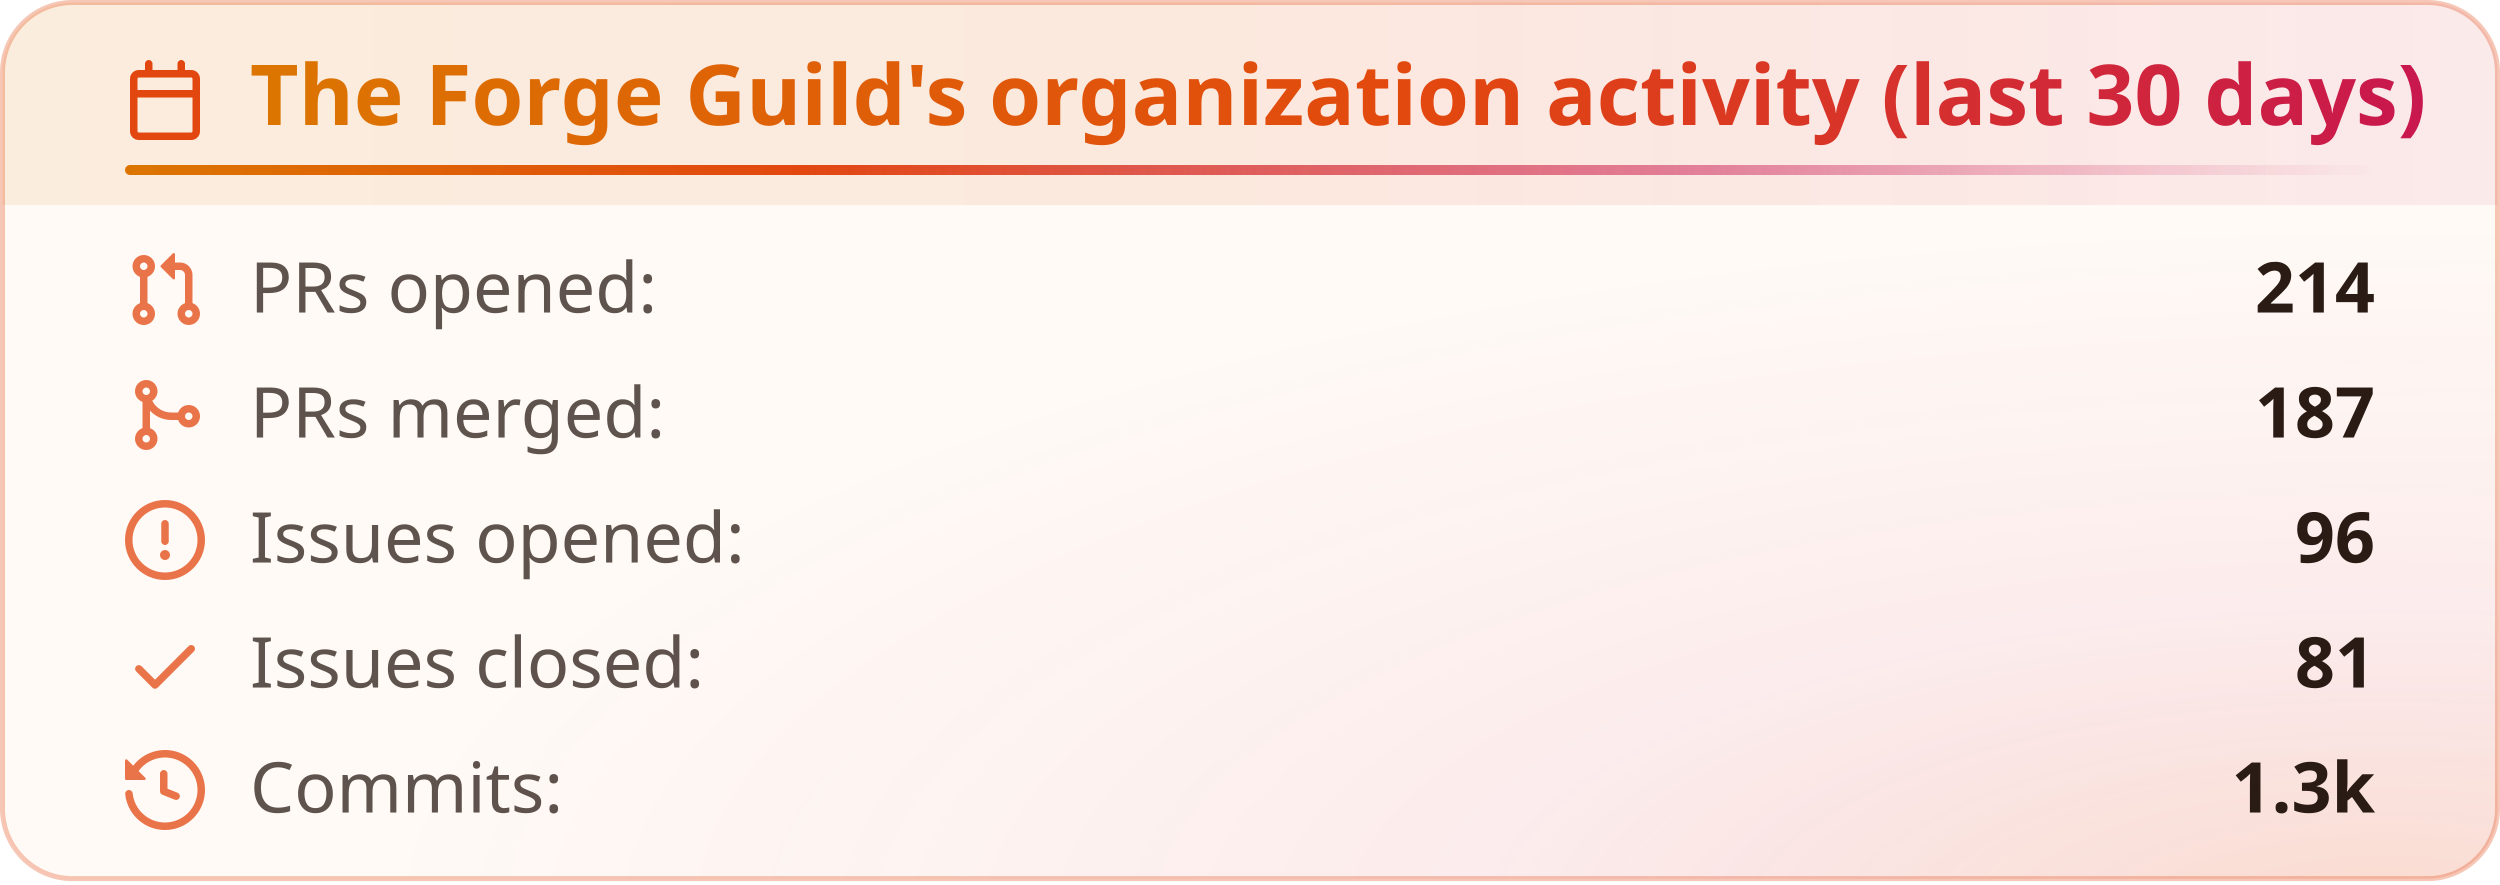
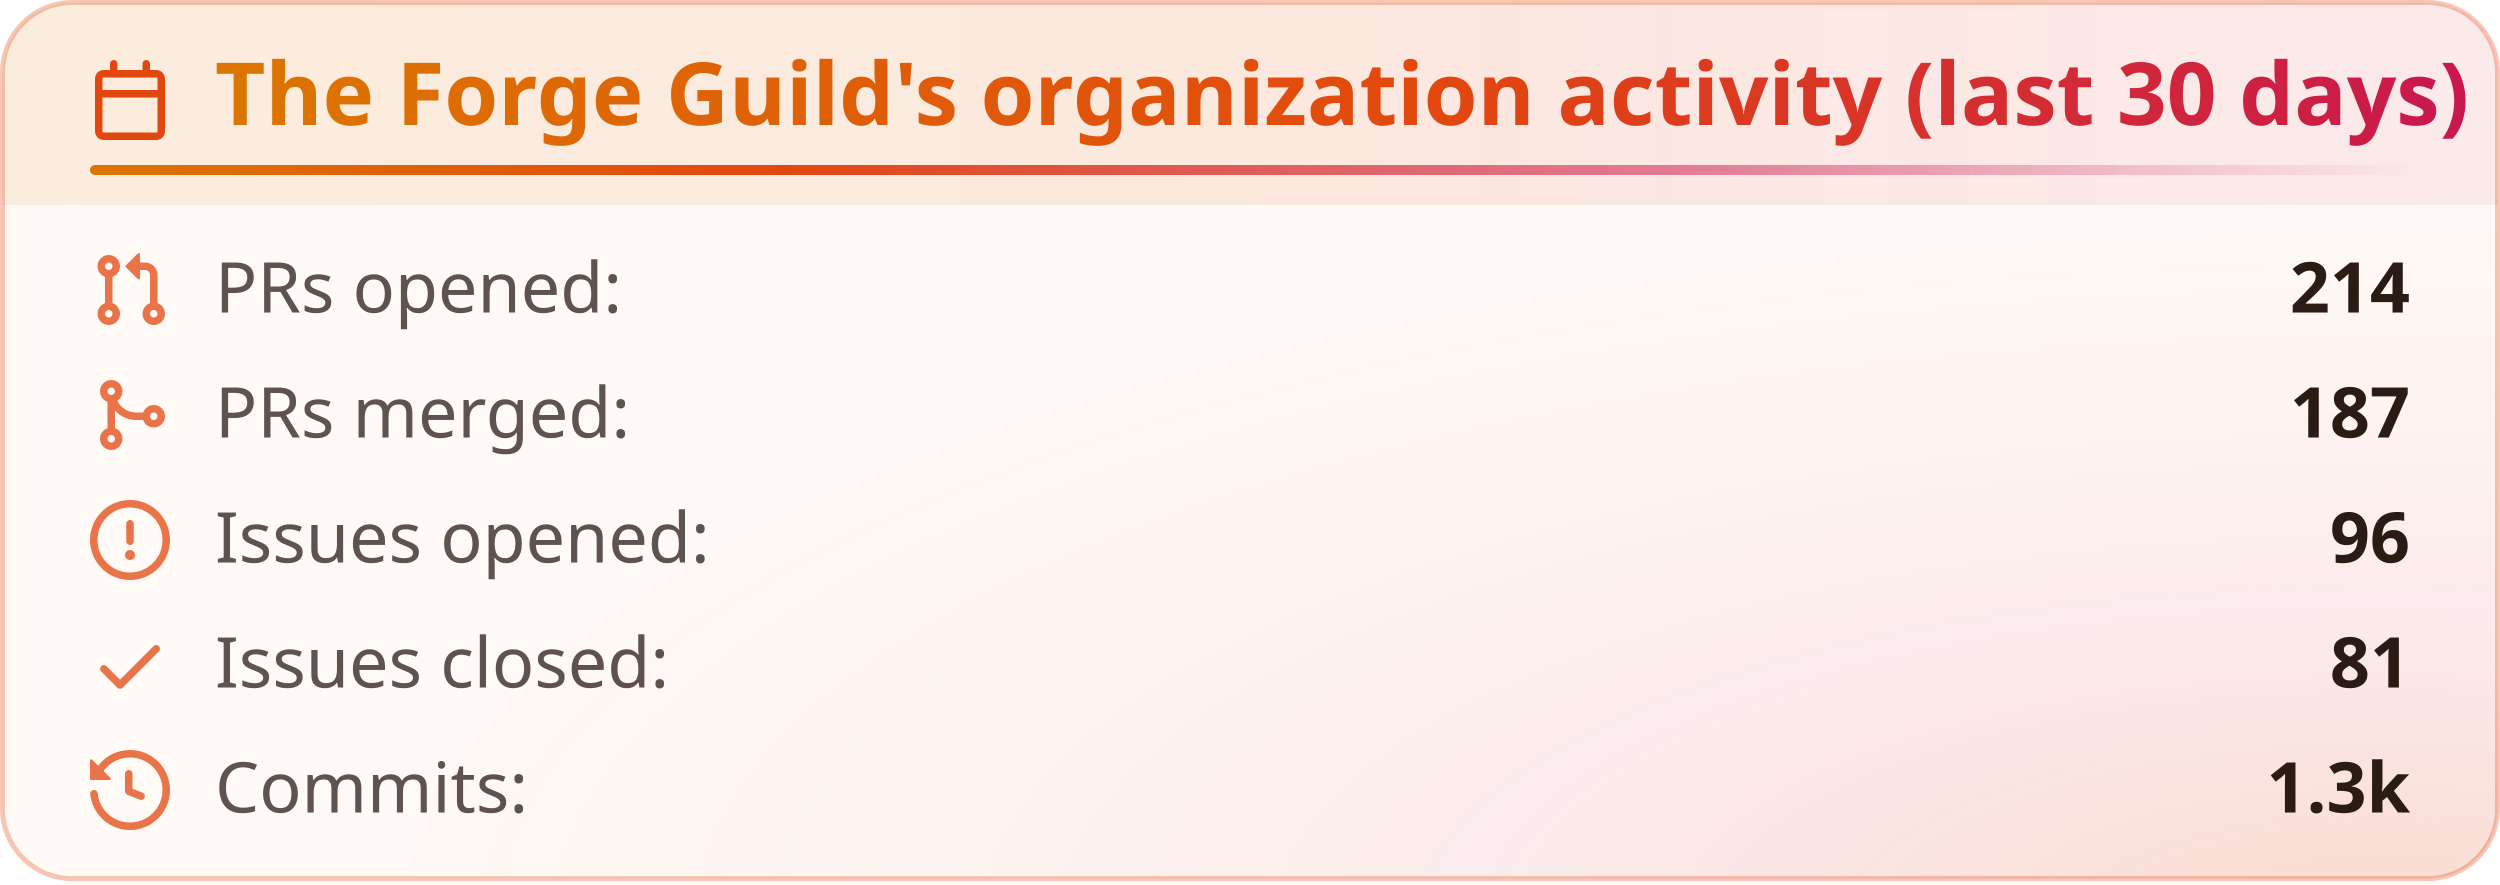
<svg xmlns="http://www.w3.org/2000/svg" width="500" height="177" viewBox="0 0 500 177" fill="none" role="img" aria-labelledby="title-id desc-id">
  <style>
    .header {
      font: 600 18px 'Segoe UI', Ubuntu, "Helvetica Neue", Sans-Serif;
      fill: url(#heat);
      animation: fadeInAnimation 0.8s ease-in-out backwards;
    }
    /* The icon reads against the title rather than with it, so it keeps its own color. */
    .title-icon {
      fill: #e2470f;
      animation: fadeInAnimation 0.8s ease-in-out backwards;
    }
    .title-accent {
      transform-box: fill-box;
      transform-origin: left center;
      animation: trailAnimation 0.9s cubic-bezier(0.2, 0.7, 0.2, 1) 0.2s backwards;
    }
    .header {
-       font-size: 16.8px;
+       font-size: 17.4px;
    }
    @supports(-moz-appearance: auto) {
      /* Selector detects Firefox */
      .header {
-         font-size: 14.4px;
+         font-size: 14.9px;
      }
    }
    .stat {
      font: 400 14px 'Segoe UI', Ubuntu, "Helvetica Neue", Sans-Serif;
      fill: #2a1b14;
      font-variant-numeric: tabular-nums;
    }
    .stagger {
      animation: fadeInAnimation 0.3s ease-in-out backwards;
    }
    .not_bold {
      font-weight: 400;
      opacity: 0.75;
    }
    .bold {
      font-weight: 600;
    }
    .icon {
      fill: #e2470f;
      opacity: 0.75;
      display: block;
    }
    /* Animations */
    @keyframes scaleInAnimation {
      from {
        transform: translate(-5px, 5px) scale(0);
      }
      to {
        transform: translate(-5px, 5px) scale(1);
      }
    }
    @keyframes fadeInAnimation {
      from {
        opacity: 0;
      }
      to {
        opacity: 1;
      }
    }
    @keyframes trailAnimation {
      from {
        transform: scaleX(0);
      }
    }
    @media (prefers-reduced-motion: reduce) {
      * {
        animation-duration: 0s !important;
        animation-delay: 0s !important;
      }
    }
  </style>
  <defs>
    <linearGradient id="heat" x1="0" y1="0" x2="1" y2="0">
      <stop offset="0" class="heat-0" stop-color="#dc7600" />
      <stop offset="0.55" class="heat-1" stop-color="#e2470f" />
      <stop offset="1" class="heat-2" stop-color="#c8174f" />
    </linearGradient>
    <linearGradient id="heat-trail" x1="0" y1="0" x2="1" y2="0">
      <stop offset="0" class="heat-0" stop-color="#dc7600" />
      <stop offset="0.3" class="heat-1" stop-color="#e2470f" />
      <stop offset="0.7" class="heat-2" stop-color="#c8174f" stop-opacity="0.5" />
      <stop offset="1" class="heat-2" stop-color="#c8174f" stop-opacity="0" />
    </linearGradient>
    <linearGradient id="heat-band" x1="0" y1="0" x2="1" y2="0">
      <stop offset="0" class="band-0" stop-color="#dc7600" stop-opacity="0.1" />
      <stop offset="0.55" class="band-1" stop-color="#e2470f" stop-opacity="0.1" />
      <stop offset="1" class="band-2" stop-color="#c8174f" stop-opacity="0.07" />
    </linearGradient>
    <radialGradient id="heat-glow" cx="0.95" cy="1.05" r="0.8">
      <stop offset="0" class="glow-core" stop-color="#e2470f" stop-opacity="0.17" />
      <stop offset="0.45" class="glow-edge" stop-color="#c8174f" stop-opacity="0.06" />
      <stop offset="1" class="heat-2" stop-color="#c8174f" stop-opacity="0" />
    </radialGradient>
  </defs>
  <rect data-testid="card-bg" class="card-bg" x="0.5" y="0.5" rx="14" height="99%" width="499" stroke="#e2470f4d" fill="#fffaf6" stroke-opacity="1" />
  <rect data-testid="card-glow" x="0.5" y="0.5" rx="14" height="99%" width="499" fill="url(#heat-glow)" />
  <path data-testid="title-band" d="M0.5 14.5a14 14 0 0 1 14 -14h471a14 14 0 0 1 14 14v26.5h-499z" fill="url(#heat-band)" />
-   <g data-testid="card-title" transform="translate(25, 25)">
+   <g data-testid="card-title" transform="translate(18, 25)">
    <g>
      <svg class="title-icon" x="0" y="-13" viewBox="0 0 16 16" version="1.1" width="16" height="16">
        <path d="M4.75 0a.75.75 0 0 1 .75.75V2h5V.75a.75.75 0 0 1 1.5 0V2h1.25c.966 0 1.75.784 1.75 1.75v10.5A1.75 1.75 0 0 1 13.25 16H2.75A1.75 1.75 0 0 1 1 14.25V3.75C1 2.784 1.784 2 2.75 2H4V.75A.75.75 0 0 1 4.75 0ZM2.5 7.5v6.75c0 .138.112.25.25.25h10.5a.25.25 0 0 0 .25-.25V7.5Zm10.75-4H2.75a.25.25 0 0 0-.25.25V6h11V3.75a.25.25 0 0 0-.25-.25Z" />
      </svg>
    </g>
    <g transform="translate(25, 0)">
      <text x="0" y="0" class="header" data-testid="header">The Forge Guild's organization activity (last 30 days)</text>
    </g>
-     <rect data-testid="title-accent" class="title-accent" x="0" y="8" width="450" height="2" rx="1" fill="url(#heat-trail)" />
+     <rect data-testid="title-accent" class="title-accent" x="0" y="8" width="464" height="2" rx="1" fill="url(#heat-trail)" />
  </g>
  <g data-testid="main-card-body" transform="translate(0, 50)">
    <g>
-       <g class="stagger" style="animation-delay: 120ms" transform="translate(25, 0)">
+       <g class="stagger" style="animation-delay: 120ms" transform="translate(18, 0)">
        <svg data-testid="icon" class="icon" viewBox="0 0 16 16" version="1.1" width="16" height="16">
          <path fill-rule="evenodd" d="M7.177 3.073L9.573.677A.25.25 0 0110 .854v4.792a.25.25 0 01-.427.177L7.177 3.427a.25.25 0 010-.354zM3.75 2.5a.75.75 0 100 1.5.75.75 0 000-1.5zm-2.25.75a2.25 2.25 0 113 2.122v5.256a2.251 2.251 0 11-1.5 0V5.372A2.25 2.25 0 011.5 3.25zM11 2.5h-1V4h1a1 1 0 011 1v5.628a2.251 2.251 0 101.5 0V5A2.5 2.5 0 0011 2.5zm1 10.25a.75.75 0 111.5 0 .75.75 0 01-1.5 0zM3.75 12a.75.75 0 100 1.5.75.75 0 000-1.5z" />
        </svg>
        <text class="stat not_bold" x="25" y="12.5">PRs opened:</text>
-         <text class="stat bold" x="450" text-anchor="end" y="12.5" data-testid="prs_opened">214</text>
+         <text class="stat bold" x="464" text-anchor="end" y="12.5" data-testid="prs_opened">214</text>
      </g>
    </g>
    <g transform="translate(0, 25)">
-       <g class="stagger" style="animation-delay: 160ms" transform="translate(25, 0)">
+       <g class="stagger" style="animation-delay: 160ms" transform="translate(18, 0)">
        <svg data-testid="icon" class="icon" viewBox="0 0 16 16" version="1.1" width="16" height="16">
          <path fill-rule="evenodd" d="M5.45 5.154A4.25 4.25 0 0 0 9.25 7.5h1.378a2.251 2.251 0 1 1 0 1.5H9.25A5.734 5.734 0 0 1 5 7.123v3.505a2.25 2.25 0 1 1-1.5 0V5.372a2.25 2.25 0 1 1 1.95-.218ZM4.25 13.5a.75.75 0 1 0 0-1.5.75.75 0 0 0 0 1.5Zm8.5-4.5a.75.75 0 1 0 0-1.5.75.75 0 0 0 0 1.5ZM5 3.25a.75.75 0 1 0 0 .005V3.25Z" />
        </svg>
        <text class="stat not_bold" x="25" y="12.5">PRs merged:</text>
-         <text class="stat bold" x="450" text-anchor="end" y="12.5" data-testid="prs_merged">187</text>
+         <text class="stat bold" x="464" text-anchor="end" y="12.5" data-testid="prs_merged">187</text>
      </g>
    </g>
    <g transform="translate(0, 50)">
-       <g class="stagger" style="animation-delay: 200ms" transform="translate(25, 0)">
+       <g class="stagger" style="animation-delay: 200ms" transform="translate(18, 0)">
        <svg data-testid="icon" class="icon" viewBox="0 0 16 16" version="1.1" width="16" height="16">
          <path fill-rule="evenodd" d="M8 1.5a6.5 6.5 0 100 13 6.5 6.5 0 000-13zM0 8a8 8 0 1116 0A8 8 0 010 8zm9 3a1 1 0 11-2 0 1 1 0 012 0zm-.25-6.25a.75.75 0 00-1.5 0v3.5a.75.75 0 001.5 0v-3.5z" />
        </svg>
        <text class="stat not_bold" x="25" y="12.5">Issues opened:</text>
-         <text class="stat bold" x="450" text-anchor="end" y="12.5" data-testid="issues_opened">96</text>
+         <text class="stat bold" x="464" text-anchor="end" y="12.5" data-testid="issues_opened">96</text>
      </g>
    </g>
    <g transform="translate(0, 75)">
-       <g class="stagger" style="animation-delay: 240ms" transform="translate(25, 0)">
+       <g class="stagger" style="animation-delay: 240ms" transform="translate(18, 0)">
        <svg data-testid="icon" class="icon" viewBox="0 0 16 16" version="1.1" width="16" height="16">
          <path fill-rule="evenodd" d="M13.78 4.22a.75.75 0 0 1 0 1.06l-7.25 7.25a.75.75 0 0 1-1.06 0L2.22 9.28a.751.751 0 0 1 .018-1.042.751.751 0 0 1 1.042-.018L6 10.94l6.72-6.72a.75.75 0 0 1 1.06 0Z" />
        </svg>
        <text class="stat not_bold" x="25" y="12.5">Issues closed:</text>
-         <text class="stat bold" x="450" text-anchor="end" y="12.5" data-testid="issues_closed">81</text>
+         <text class="stat bold" x="464" text-anchor="end" y="12.5" data-testid="issues_closed">81</text>
      </g>
    </g>
    <g transform="translate(0, 100)">
-       <g class="stagger" style="animation-delay: 280ms" transform="translate(25, 0)">
+       <g class="stagger" style="animation-delay: 280ms" transform="translate(18, 0)">
        <svg data-testid="icon" class="icon" viewBox="0 0 16 16" version="1.1" width="16" height="16">
          <path fill-rule="evenodd" d="M1.643 3.143L.427 1.927A.25.25 0 000 2.104V5.75c0 .138.112.25.25.25h3.646a.25.25 0 00.177-.427L2.715 4.215a6.5 6.5 0 11-1.18 4.458.75.75 0 10-1.493.154 8.001 8.001 0 101.6-5.684zM7.75 4a.75.75 0 01.75.75v2.992l2.028.812a.75.75 0 01-.557 1.392l-2.5-1A.75.75 0 017 8.25v-3.5A.75.75 0 017.75 4z" />
        </svg>
        <text class="stat not_bold" x="25" y="12.5">Commits:</text>
-         <text class="stat bold" x="450" text-anchor="end" y="12.5" data-testid="commits">1.3k</text>
+         <text class="stat bold" x="464" text-anchor="end" y="12.5" data-testid="commits">1.3k</text>
      </g>
    </g>
  </g>
</svg>
